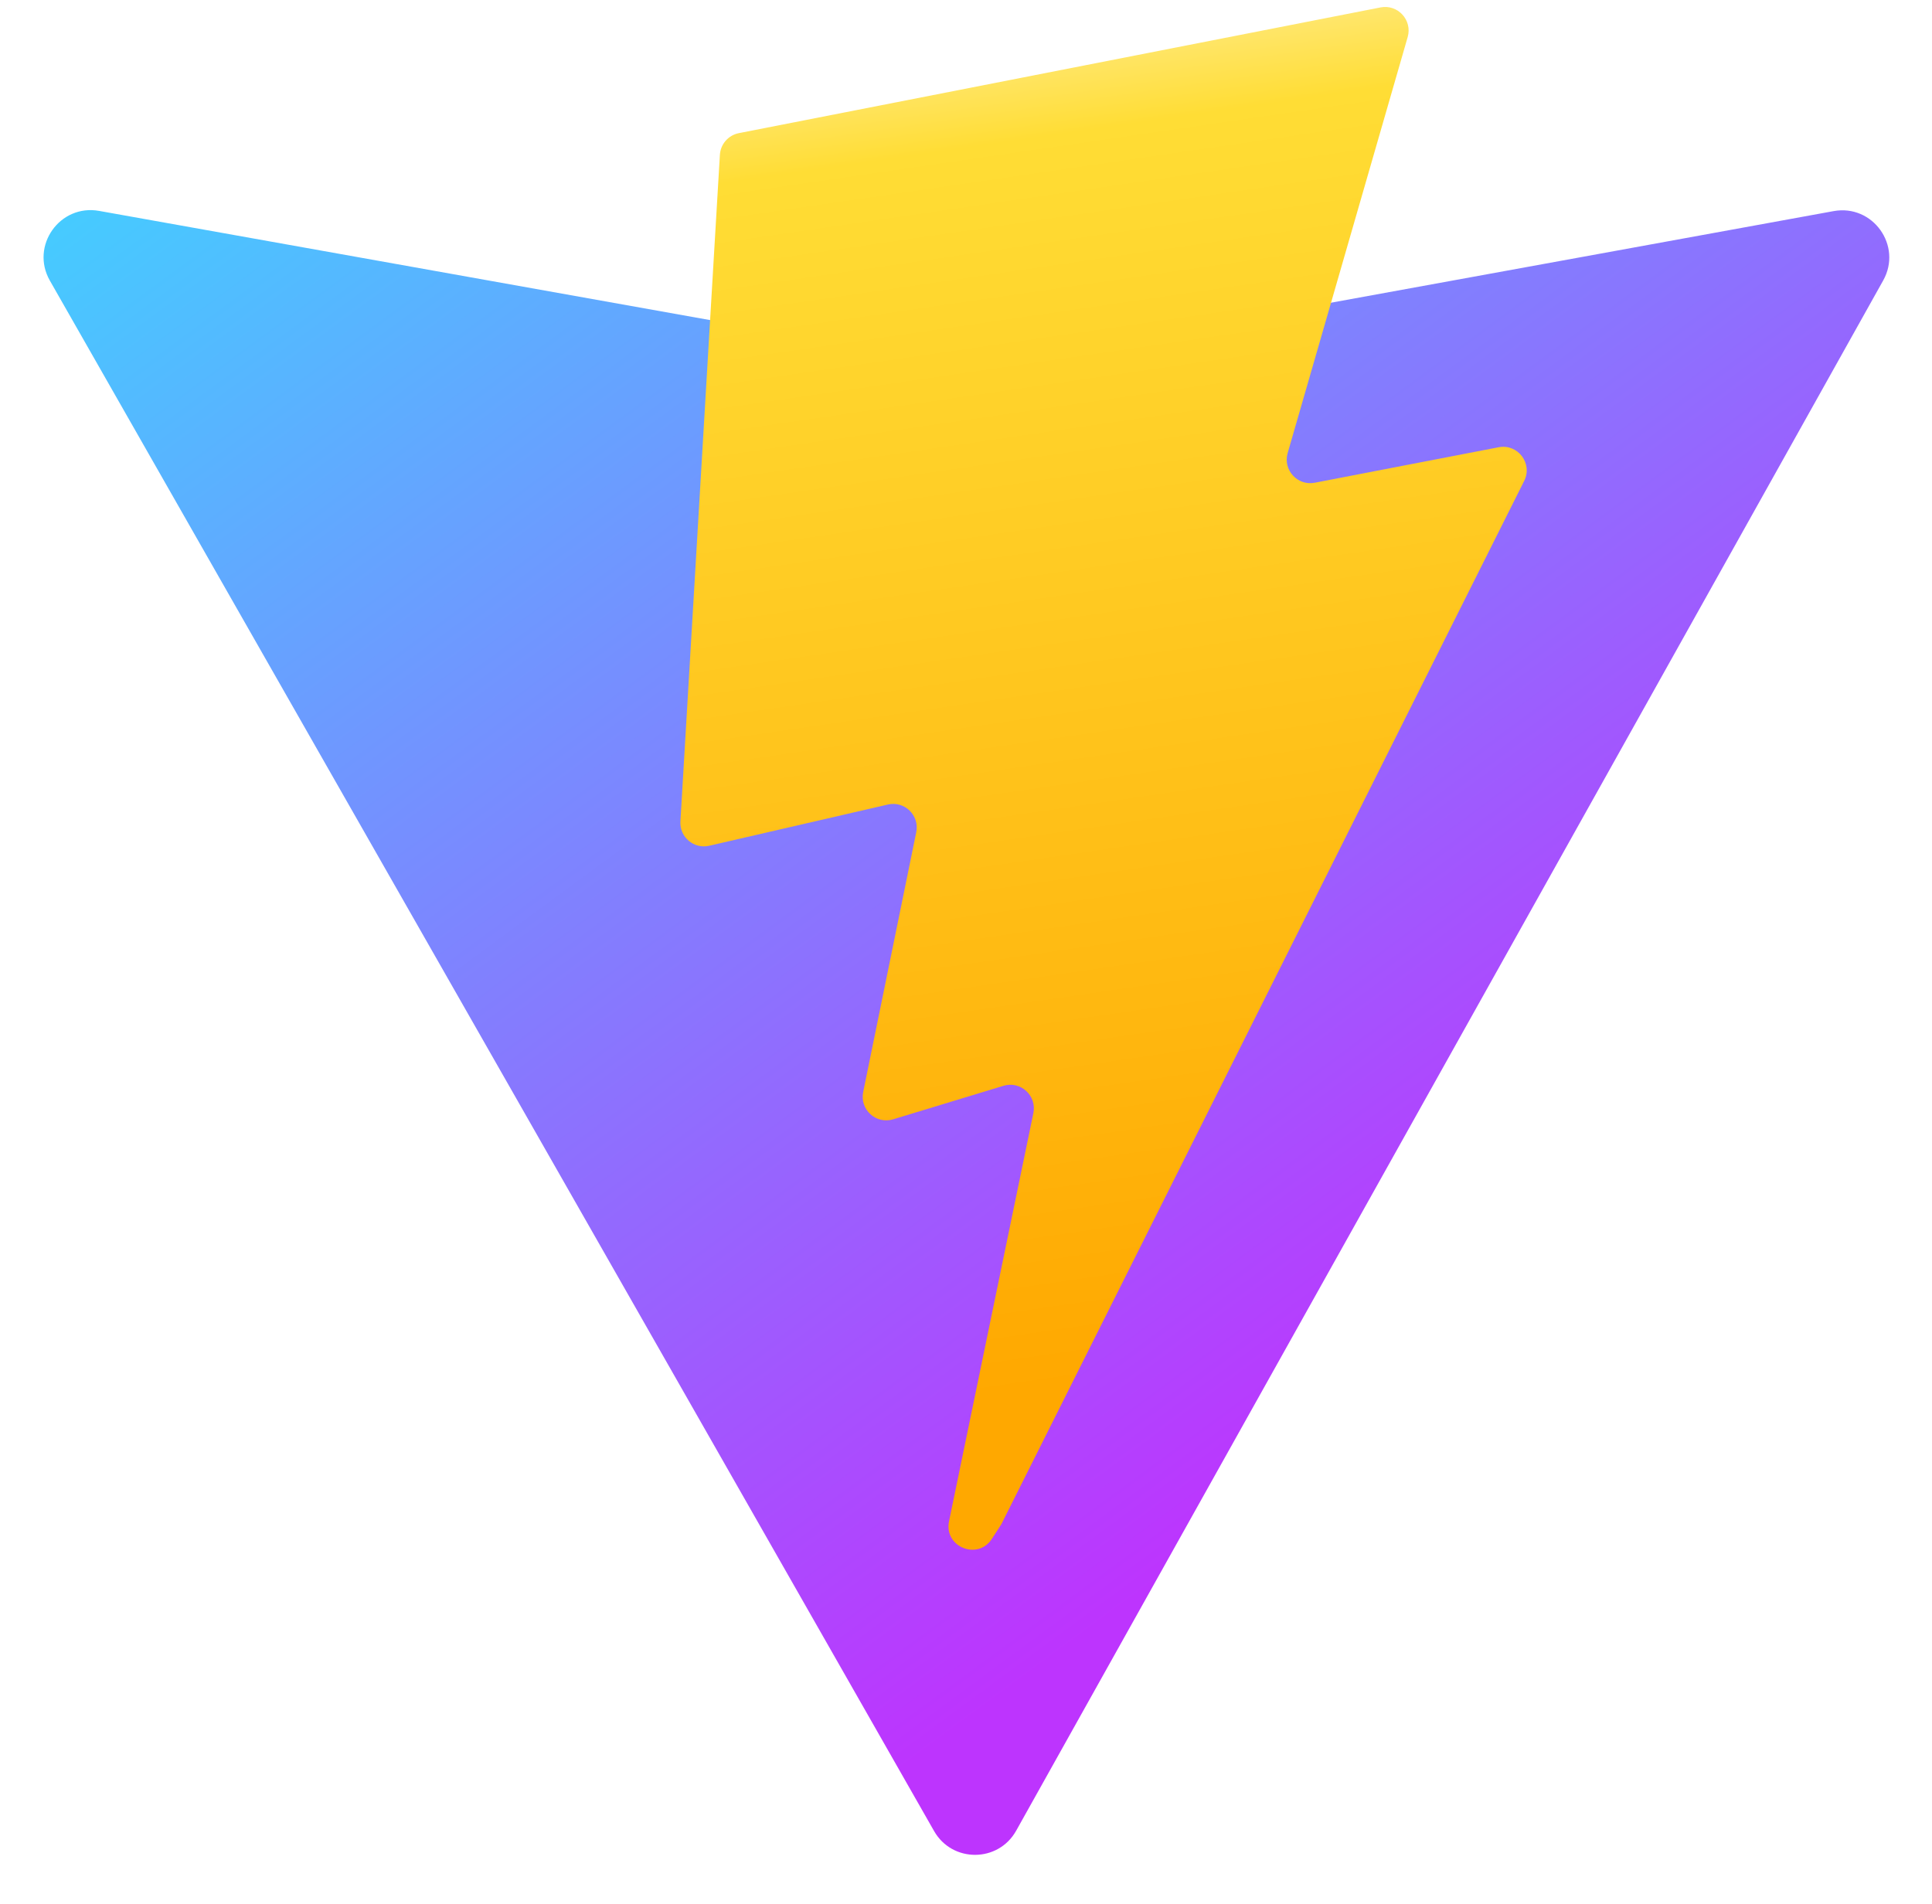
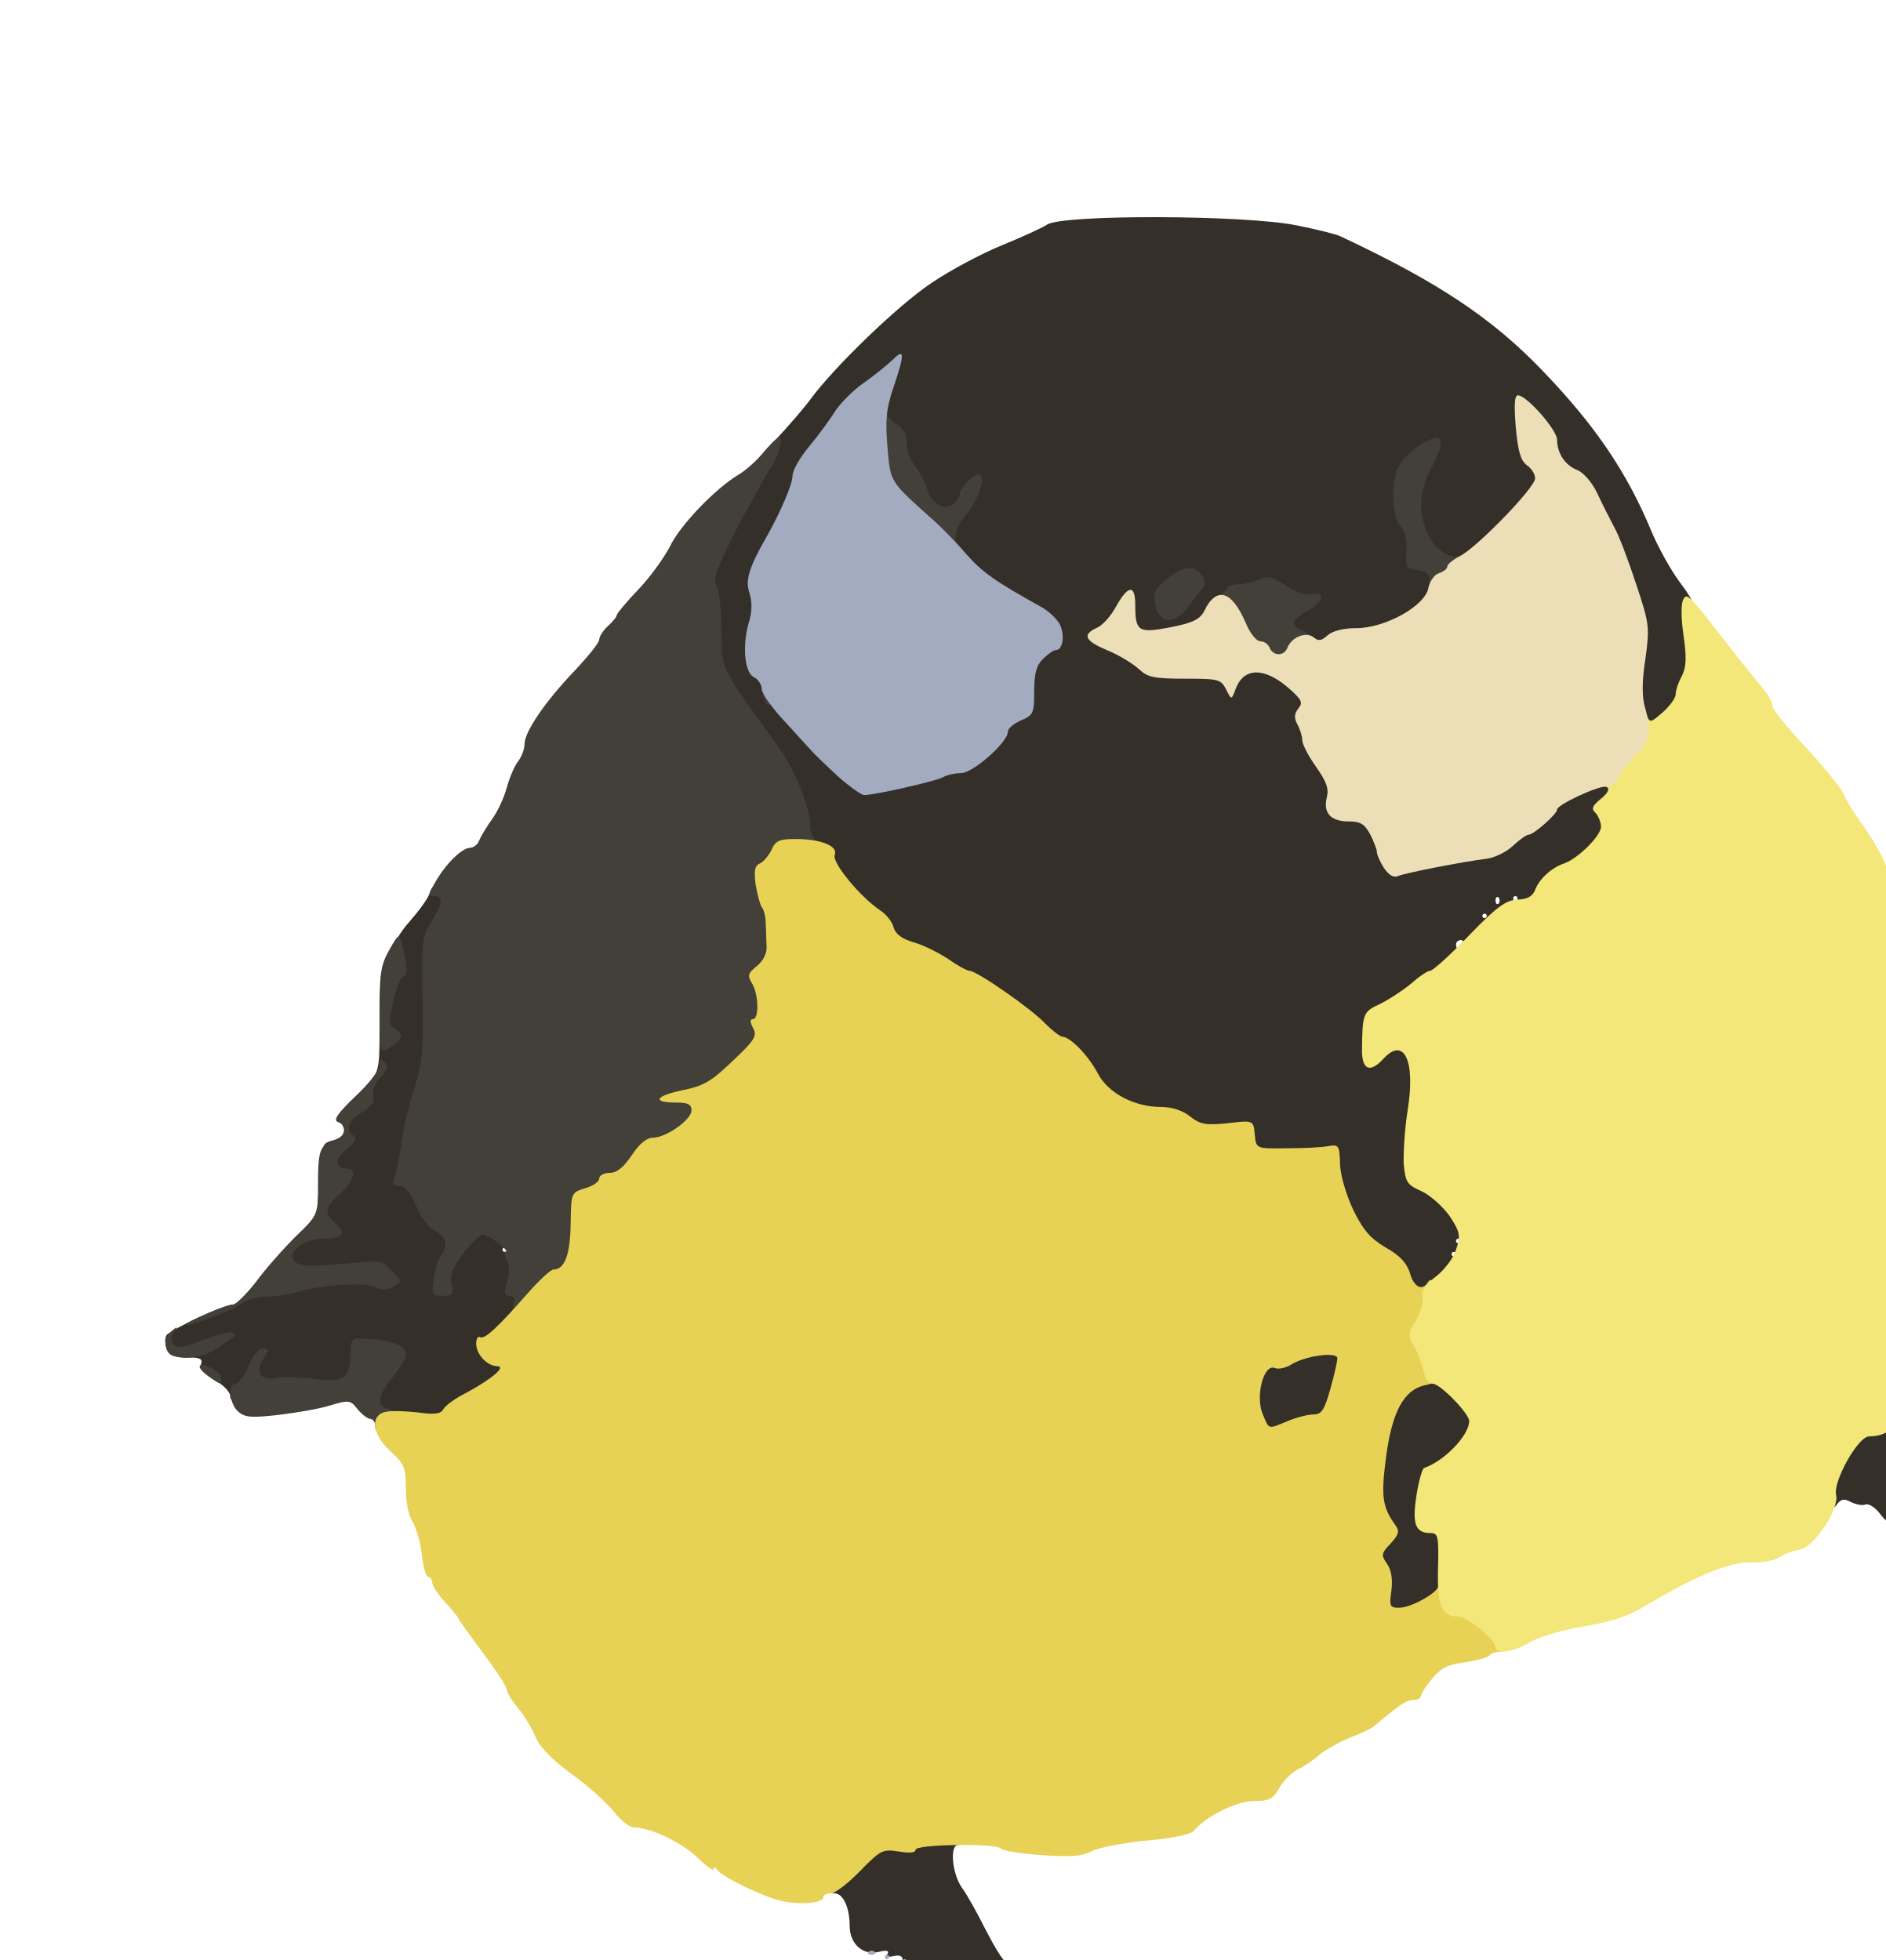
- <svg xmlns="http://www.w3.org/2000/svg" width="410" height="404" viewBox="0 0 410 404" fill="none">
-   <path d="M399.641 59.525L215.643 388.545C211.844 395.338 202.084 395.378 198.228 388.618L10.582 59.556C6.381 52.19 12.68 43.267 21.028 44.759L205.223 77.682C206.398 77.892 207.601 77.89 208.776 77.676L389.119 44.806C397.439 43.289 403.768 52.143 399.641 59.525Z" fill="url(#paint0_linear)" />
-   <path d="M292.965 1.574L156.801 28.255C154.563 28.694 152.906 30.59 152.771 32.866L144.395 174.33C144.198 177.662 147.258 180.248 150.51 179.498L188.42 170.749C191.967 169.931 195.172 173.055 194.443 176.622L183.18 231.775C182.422 235.487 185.907 238.661 189.532 237.56L212.947 230.446C216.577 229.344 220.065 232.527 219.297 236.242L201.398 322.875C200.278 328.294 207.486 331.249 210.492 326.603L212.5 323.5L323.454 102.072C325.312 98.365 322.108 94.137 318.036 94.923L279.014 102.454C275.347 103.161 272.227 99.746 273.262 96.158L298.731 7.867C299.767 4.273 296.636 0.855 292.965 1.574Z" fill="url(#paint1_linear)" />
-   <defs>
-     <linearGradient id="paint0_linear" x1="6" y1="33" x2="235" y2="344" gradientUnits="userSpaceOnUse">
-       <stop stop-color="#41D1FF" />
-       <stop offset="1" stop-color="#BD34FE" />
-     </linearGradient>
-     <linearGradient id="paint1_linear" x1="194.651" y1="8.818" x2="236.076" y2="292.989" gradientUnits="userSpaceOnUse">
-       <stop stop-color="#FFEA83" />
-       <stop offset="0.083" stop-color="#FFDD35" />
-       <stop offset="1" stop-color="#FFA800" />
-     </linearGradient>
-   </defs>
+ <svg xmlns="http://www.w3.org/2000/svg" class="img-fluid" id="outputsvg" width="478" height="497" viewBox="0 0 4780 4970" style="transform: matrix(1.11388, 0, 0, 1.11388, 26.035, 18.9344); transform-origin: 50% 50%; cursor: move; transition: transform 200ms ease-in-out 0s;">
+   <g id="l4F6sJ2Ubh9y8QjXmNXK4nG" fill="rgb(53,47,41)" style="transform: none;">
+     <g>
+       <path id="p194vOud0L" d="M2097 4614 c-31 -25 -57 -51 -57 -57 0 -7 -16 -22 -35 -34 -24 -16 -37 -35 -45 -62 -11 -42 -33 -67 -50 -56 -12 7 -52 -74 -43 -89 3 -5 1 -6 -4 -3 -6 4 -14 0 -17 -9 -3 -8 -10 -12 -16 -9 -5 3 -10 1 -10 -6 0 -6 -8 -9 -20 -6 -12 3 -18 1 -14 -5 5 -7 -2 -9 -18 -5 -37 10 -68 -17 -68 -59 0 -42 -15 -74 -35 -74 -28 0 -15 -37 28 -80 46 -48 80 -58 205 -59 49 -1 62 2 62 14 0 8 -6 15 -13 15 -20 0 -14 66 9 98 11 15 35 58 54 96 19 37 39 70 46 73 6 2 35 33 65 69 32 39 71 74 97 87 24 12 59 38 78 59 29 32 32 41 22 57 -8 13 -17 16 -27 11 -9 -4 -27 -13 -41 -19 -14 -6 -45 -23 -70 -37 -25 -14 -49 -27 -55 -28 -5 -1 -15 -5 -21 -9 -24 -14 -24 37 0 68 27 35 59 95 54 100 -2 2 -29 -16 -61 -41z" />
+       <path id="pgUvP5YxZ" d="M4309 3531 c-37 -36 -72 -76 -78 -88 -14 -28 -31 -30 -31 -5 0 10 -6 27 -14 38 -14 18 -16 18 -32 2 -12 -12 -17 -33 -17 -72 0 -37 -4 -57 -13 -60 -8 -3 -14 -12 -14 -21 0 -8 -9 -15 -20 -15 -11 0 -29 -14 -42 -30 -12 -17 -28 -28 -36 -25 -7 3 -22 0 -34 -6 -15 -8 -22 -7 -32 7 -19 25 -36 8 -36 -37 0 -25 11 -58 30 -93 26 -46 36 -54 68 -60 59 -9 62 -8 62 27 0 39 15 57 46 57 13 0 25 4 28 9 3 5 26 14 50 20 26 6 53 22 68 39 12 15 50 47 83 72 78 57 125 101 125 116 0 25 -21 25 -76 0 -68 -31 -91 -33 -99 -6 -7 22 -5 26 46 95 36 48 60 106 43 104 -5 -1 -39 -31 -75 -68z" />
+       <path id="pgkwyFpcj" d="M2900 3471 c0 -28 -4 -53 -10 -56 -13 -8 -13 -82 0 -90 6 -4 6 -15 0 -31 -13 -34 -13 -71 2 -183 11 -84 16 -99 44 -128 28 -29 37 -33 84 -33 48 0 55 3 86 37 27 30 34 45 34 78 0 52 -33 105 -78 124 -49 22 -59 101 -11 101 17 0 19 8 19 95 0 95 0 95 -32 115 -22 13 -51 20 -85 20 -53 0 -53 0 -53 -49z" />
+       <path id="pkHMR07fL" d="M2612 3085 c-15 -33 -15 -102 -1 -144 9 -24 17 -31 38 -31 15 0 31 -4 37 -10 5 -5 42 -12 82 -16 72 -7 72 -7 72 36 0 24 -7 70 -16 102 -14 49 -20 58 -39 58 -12 0 -39 7 -58 15 -58 24 -102 20 -115 -10z" />
+       <path id="phOYNmWdL" d="M665 3073 c-11 -2 -30 -6 -42 -9 -20 -4 -23 -11 -23 -48 0 -28 7 -52 20 -68 20 -26 18 -38 -7 -38 -7 0 -13 10 -13 23 0 12 -6 33 -13 47 -12 24 -15 25 -127 25 -63 0 -127 4 -142 9 -22 6 -28 5 -28 -7 0 -8 -16 -25 -36 -36 -24 -14 -34 -27 -30 -36 4 -12 -3 -15 -34 -15 -30 0 -40 -5 -45 -20 -3 -11 -4 -24 0 -30 7 -12 131 -70 150 -70 7 0 22 -11 33 -24 10 -13 32 -26 48 -28 26 -3 29 -6 26 -33 -3 -25 5 -38 42 -73 37 -34 46 -50 46 -76 0 -18 3 -36 7 -40 4 -4 6 -26 4 -50 -2 -39 0 -44 23 -50 27 -7 33 -25 15 -43 -8 -8 3 -24 40 -60 51 -49 51 -49 51 -147 0 -125 20 -195 70 -250 20 -23 41 -51 44 -63 5 -16 15 -23 32 -23 22 0 24 4 24 41 0 25 -9 55 -21 76 -19 31 -21 48 -20 176 1 127 -1 150 -24 217 -24 72 -33 150 -17 150 4 0 15 20 26 45 22 55 45 69 111 67 77 -3 99 26 110 144 5 59 3 74 -14 102 -12 17 -25 32 -31 32 -5 0 -10 5 -10 10 0 6 7 10 15 10 10 0 15 10 15 33 0 35 -20 56 -90 92 -19 10 -39 24 -43 31 -8 14 -93 18 -142 7z m255 -398 c0 -3 -2 -5 -5 -5 -3 0 -5 2 -5 5 0 3 2 5 5 5 3 0 5 -2 5 -5z" />
+       <path id="pPDapfId3" d="M2945 2758 c-7 -23 -23 -40 -55 -58 -35 -21 -51 -39 -74 -86 -15 -32 -31 -76 -33 -96 -6 -37 -6 -37 -97 -40 -91 -3 -91 -3 -94 -30 -3 -27 -5 -28 -64 -28 -45 0 -66 -5 -85 -20 -16 -12 -41 -20 -64 -20 -62 0 -121 -32 -144 -76 -21 -40 -62 -83 -81 -84 -5 0 -23 -14 -40 -31 -31 -33 -155 -119 -171 -119 -6 0 -28 -12 -49 -27 -21 -14 -57 -32 -79 -38 -27 -8 -41 -19 -45 -34 -3 -12 -16 -29 -31 -39 -42 -29 -109 -108 -109 -130 0 -13 -9 -22 -24 -26 -19 -5 -24 -14 -28 -49 -8 -70 -94 -223 -169 -303 -18 -20 -24 -46 -37 -164 -14 -132 -14 -143 3 -178 71 -147 95 -186 153 -247 31 -33 68 -76 82 -95 54 -74 199 -214 275 -265 44 -30 116 -68 160 -86 44 -18 91 -39 105 -48 36 -23 449 -22 567 2 45 9 90 20 100 25 224 105 346 187 461 307 119 124 191 230 247 365 15 36 44 88 64 115 34 45 39 59 45 130 6 64 4 87 -8 110 -9 17 -16 37 -16 45 0 25 -59 70 -91 70 -24 0 -30 -5 -38 -37 -12 -43 -13 -96 -3 -163 8 -48 -24 -164 -66 -245 -12 -22 -30 -59 -41 -81 -11 -25 -32 -48 -50 -57 -31 -15 -31 -15 -31 12 0 19 -16 44 -57 87 -81 83 -111 104 -150 104 -32 0 -33 2 -33 38 0 46 -11 61 -72 95 -33 19 -61 27 -96 27 -32 0 -54 5 -62 15 -17 20 -71 19 -109 -2 -27 -16 -31 -24 -31 -59 0 -29 -5 -44 -16 -48 -24 -9 -74 -7 -74 3 0 5 -9 12 -20 16 -11 3 -25 18 -32 33 -11 24 -23 29 -92 42 -78 15 -78 15 -57 34 19 17 32 18 151 12 136 -7 152 -4 198 37 18 16 22 31 22 75 0 45 5 62 27 91 17 22 30 53 33 81 5 44 6 45 43 48 29 3 40 9 52 32 8 16 15 35 15 43 0 32 26 39 92 27 35 -6 80 -14 100 -17 20 -3 46 -16 59 -29 12 -13 27 -24 33 -24 14 -1 66 -46 66 -57 0 -16 96 -53 138 -53 42 0 42 0 42 40 0 22 -4 40 -10 40 -5 0 -10 20 -10 45 0 38 -5 50 -32 75 -18 16 -42 32 -53 36 -28 9 -56 35 -66 62 -7 17 -16 22 -44 22 -36 0 -56 14 -88 63 -9 15 -24 27 -32 27 -8 0 -15 6 -15 14 0 8 -25 30 -55 50 -30 20 -57 41 -60 47 -4 5 -26 19 -51 30 -58 28 -58 49 0 49 39 0 45 3 56 30 9 22 11 53 5 108 -4 42 -8 97 -9 122 -1 42 1 46 36 62 44 21 88 81 88 122 0 90 -53 156 -126 156 -36 0 -41 -3 -49 -32z m135 -73 c0 -3 -2 -5 -5 -5 -3 0 -5 2 -5 5 0 3 2 5 5 5 3 0 5 -2 5 -5z m10 -30 c0 -3 -2 -5 -5 -5 -3 0 -5 2 -5 5 0 3 2 5 5 5 3 0 5 -2 5 -5z m5 -675 c3 -5 1 -10 -4 -10 -6 0 -11 5 -11 10 0 6 2 10 4 10 3 0 8 -4 11 -10z m55 -65 c0 -3 -2 -5 -5 -5 -3 0 -5 2 -5 5 0 3 2 5 5 5 3 0 5 -2 5 -5z m27 -42 c-4 -3 -7 0 -7 7 0 7 3 10 7 7 3 -4 3 -10 0 -14z m43 2 c0 -3 -2 -5 -5 -5 -3 0 -5 2 -5 5 0 3 2 5 5 5 3 0 5 -2 5 -5z m-1351 -301 c18 -8 44 -14 56 -14 25 0 105 -72 105 -94 0 -8 14 -19 30 -26 28 -12 30 -16 30 -64 0 -53 11 -76 44 -94 18 -9 17 -11 -10 -27 -16 -10 -40 -26 -54 -35 -14 -9 -41 -25 -60 -35 -56 -29 -99 -84 -100 -126 0 -30 -4 -38 -24 -43 -14 -3 -29 -18 -37 -38 -7 -18 -21 -44 -31 -57 -10 -13 -18 -36 -18 -52 0 -19 -8 -34 -25 -45 -19 -12 -25 -25 -25 -52 0 -35 0 -35 -26 -11 -14 13 -33 38 -41 54 -9 17 -31 47 -49 68 -19 20 -34 47 -34 60 0 24 -33 103 -54 127 -20 24 -35 88 -41 181 -6 73 -4 87 9 92 9 4 16 15 16 25 0 10 23 43 51 73 27 30 56 60 62 68 7 7 30 31 52 52 38 38 42 39 90 33 28 -3 65 -12 84 -20z m1411 -721 c0 -5 -7 -17 -15 -27 -15 -20 -15 -20 -15 0 0 12 3 24 7 27 9 9 23 9 23 0z" />
+     </g>
+   </g>
+   <g id="l3c1gvPUz02KztKmQXAO2EF" fill="rgb(67,63,57)" style="transform: none;">
+     <g>
+       <path id="pD1yEli9n" d="M2321 4605 c-30 -29 -42 -48 -38 -59 11 -27 31 -18 65 32 54 81 42 94 -27 27z" />
+       <path id="ph4KvdnKN" d="M620 3075 c0 -8 -5 -15 -11 -15 -6 0 -19 -10 -29 -22 -16 -21 -20 -21 -61 -9 -24 8 -78 17 -119 22 -62 7 -77 6 -92 -8 -20 -18 -24 -63 -5 -63 6 0 20 -18 29 -40 9 -23 23 -40 32 -40 15 0 15 2 2 23 -21 31 -6 52 31 44 16 -3 55 -2 86 2 67 9 79 0 81 -57 1 -37 1 -37 45 -34 50 3 81 17 81 36 0 7 -13 30 -30 51 -35 44 -38 65 -10 72 24 6 27 38 4 47 -25 10 -34 7 -34 -9z" />
+       <path id="p124cOmTj6" d="M242 2964 c-30 -21 -28 -35 3 -21 14 7 25 18 25 25 0 15 -1 15 -28 -4z" />
+       <path id="pgvmoNtnr" d="M145 2899 c-5 -14 -1 -27 11 -38 14 -12 15 -12 7 -1 -7 9 -8 21 -3 29 7 12 19 10 69 -9 34 -12 65 -20 68 -16 3 3 4 7 2 9 -2 1 -18 12 -36 25 -44 30 -109 31 -118 1z" />
+       <path id="p3fmtrzJw" d="M190 2845 c0 -6 91 -45 106 -45 7 0 31 -24 53 -52 21 -29 62 -75 90 -103 51 -49 51 -49 51 -120 0 -78 5 -89 38 -99 25 -8 30 -34 7 -42 -11 -4 0 -20 40 -58 30 -28 55 -60 55 -71 0 -15 3 -16 12 -7 9 9 7 17 -10 35 -13 13 -19 30 -16 42 3 15 -4 25 -26 37 -31 18 -39 41 -18 54 7 5 2 15 -17 30 -27 22 -27 44 1 44 24 0 16 30 -16 58 -35 31 -37 43 -10 67 26 24 17 35 -29 35 -44 0 -83 32 -63 52 12 12 33 12 132 3 61 -6 67 -5 88 18 24 25 24 25 3 36 -15 9 -27 9 -41 1 -22 -12 -122 -5 -176 11 -17 5 -48 10 -70 11 -21 0 -46 7 -55 14 -15 14 -129 57 -129 49z" />
+       <path id="pJCwWRPeZ" d="M935 2800 c4 -14 2 -20 -9 -20 -12 0 -13 -6 -6 -31 6 -20 6 -39 -1 -50 -5 -11 -6 -19 -2 -19 12 -1 -40 -40 -52 -40 -6 0 -25 19 -44 43 -24 32 -31 49 -27 70 5 24 3 27 -21 27 -25 0 -25 -2 -19 -42 4 -24 11 -47 17 -52 16 -17 10 -43 -15 -54 -13 -6 -31 -29 -42 -56 -13 -31 -25 -46 -38 -46 -15 0 -17 -5 -11 -22 4 -13 11 -48 15 -78 4 -30 17 -85 29 -122 19 -58 21 -86 19 -205 -3 -128 -1 -141 20 -174 26 -43 28 -59 6 -59 -13 0 -13 -4 3 -32 24 -42 61 -78 79 -78 8 0 18 -8 21 -17 4 -10 17 -31 29 -48 12 -16 27 -48 33 -70 6 -22 17 -49 25 -60 9 -11 16 -29 16 -41 0 -28 47 -97 114 -167 31 -33 56 -64 56 -71 0 -7 9 -21 20 -31 11 -10 20 -21 20 -25 0 -3 22 -30 49 -58 27 -28 59 -73 72 -98 22 -47 103 -132 157 -164 15 -9 39 -30 53 -47 38 -45 49 -49 39 -12 -5 17 -13 36 -19 42 -8 11 -75 133 -91 167 -4 8 -15 31 -24 51 -13 27 -15 42 -8 55 5 11 10 54 10 97 1 93 -4 82 124 259 42 57 78 144 78 187 0 16 7 31 15 35 28 10 15 26 -22 26 -32 1 -41 6 -61 37 -20 31 -22 40 -11 59 16 31 18 176 2 181 -9 3 -13 31 -13 89 0 85 0 85 -52 135 -28 28 -62 55 -75 60 -18 6 -23 16 -23 41 0 26 -7 38 -33 56 -18 12 -43 22 -55 22 -14 0 -31 14 -48 40 -19 28 -34 40 -50 40 -14 0 -24 6 -24 14 0 7 -13 16 -30 20 -29 5 -30 8 -31 58 -2 83 -11 111 -41 126 -15 7 -37 26 -48 42 -16 22 -30 30 -51 30 -26 0 -29 -3 -24 -20z" />
+       <path id="pIKf88GLk" d="M630 2131 c0 -85 3 -105 23 -140 23 -40 23 -40 33 9 8 37 7 50 -2 54 -7 3 -17 28 -23 57 -10 45 -9 54 4 61 21 13 19 23 -10 42 -25 16 -25 16 -25 -83z" />
+       <path id="p14c6ifYLr" d="M1506 1423 c-6 -14 -5 -15 5 -6 7 7 10 15 7 18 -3 3 -9 -2 -12 -12z" />
+       <path id="pBBXo0U20" d="M2626 1335 c-3 -8 -12 -15 -21 -15 -9 0 -23 -17 -32 -37 -21 -51 -50 -87 -56 -71 -4 11 -6 11 -6 0 -1 -7 10 -18 24 -24 14 -6 25 -15 25 -20 0 -4 11 -8 25 -8 13 0 35 -5 48 -11 20 -9 30 -6 60 14 21 14 45 23 56 20 34 -9 32 15 -4 36 -42 24 -44 34 -10 49 31 14 31 24 1 56 -27 30 -100 37 -110 11z" />
+       <path id="p19QqIwf6k" d="M2435 1258 c27 -5 56 -14 65 -21 8 -6 6 -2 -4 11 -15 17 -29 22 -65 21 -46 -1 -46 -1 4 -11z" />
+       <path id="p18PqoZEul" d="M2396 1208 c-6 -29 -2 -37 26 -60 36 -30 65 -32 81 -7 7 11 7 21 -1 30 -7 8 -21 26 -33 42 -29 39 -65 37 -73 -5z" />
+       <path id="pMTa2wgWf" d="M3020 1151 c0 -14 -8 -21 -27 -23 -26 -3 -28 -6 -26 -42 2 -25 -3 -46 -13 -57 -19 -21 -23 -94 -6 -134 15 -36 89 -84 97 -62 3 7 -6 34 -20 60 -29 55 -32 99 -10 151 15 36 56 63 76 50 16 -9 10 44 -7 60 -23 23 -64 21 -64 -3z" />
+       <path id="p7G4JAhD9" d="M1879 1062 c-14 -15 -46 -45 -72 -67 -45 -41 -45 -41 -52 -143 -7 -99 -7 -102 13 -102 14 0 20 5 16 14 -3 7 6 21 20 30 18 11 26 25 26 45 0 16 8 39 19 52 10 13 21 34 25 46 12 38 34 55 57 43 10 -6 19 -17 19 -24 0 -13 31 -46 43 -46 18 0 4 51 -23 85 -32 40 -37 64 -18 83 9 9 5 12 -17 12 -19 -1 -40 -11 -56 -28z" />
+     </g>
+   </g>
+   <g id="l1uF5QQcAaEePRCBMj8CkeI" fill="rgb(231,210,86)" style="transform: none;">
+     <g>
+       <path id="pFenDR49y" d="M1547 4158 c-42 -9 -138 -55 -149 -72 -4 -6 -8 -7 -8 -1 0 5 -17 -7 -37 -27 -36 -34 -107 -68 -145 -68 -9 0 -29 -16 -44 -35 -15 -19 -57 -58 -95 -85 -46 -34 -74 -62 -84 -86 -8 -20 -26 -49 -40 -66 -14 -16 -25 -35 -25 -41 0 -7 -25 -45 -55 -85 -30 -40 -55 -75 -55 -77 0 -2 -14 -19 -30 -37 -17 -18 -30 -38 -30 -45 0 -7 -4 -13 -9 -13 -5 0 -12 -24 -15 -54 -4 -30 -14 -62 -21 -72 -8 -11 -15 -43 -15 -73 0 -49 -3 -58 -35 -87 -40 -37 -47 -79 -15 -89 11 -4 44 -3 74 0 42 6 56 4 62 -8 5 -8 27 -24 49 -35 58 -31 95 -61 73 -62 -23 0 -48 -27 -48 -51 0 -11 4 -18 9 -15 10 6 40 -22 111 -103 25 -28 50 -51 56 -51 25 0 38 -33 39 -103 1 -72 1 -72 33 -82 18 -5 32 -15 32 -22 0 -7 11 -13 24 -13 16 0 31 -12 50 -40 17 -26 34 -40 48 -40 30 0 88 -41 88 -62 0 -14 -8 -18 -34 -18 -57 0 -49 -15 13 -28 50 -10 67 -21 115 -67 50 -47 56 -57 46 -75 -7 -13 -7 -20 0 -20 14 0 13 -56 -2 -81 -11 -18 -10 -23 11 -40 14 -11 23 -29 22 -44 -1 -14 -1 -37 -2 -52 0 -16 -4 -32 -9 -38 -4 -5 -10 -29 -14 -51 -4 -32 -2 -43 9 -48 8 -3 20 -17 27 -31 9 -21 18 -25 54 -25 59 0 98 16 90 36 -7 17 57 95 103 126 15 10 28 27 31 39 4 15 18 26 45 34 22 6 58 24 79 38 21 15 43 27 49 27 16 0 140 86 171 119 17 17 35 31 40 31 19 1 60 44 81 84 23 44 82 76 144 76 24 0 49 8 65 21 24 19 36 21 86 16 59 -7 59 -7 62 26 3 32 3 32 73 31 39 0 81 -2 95 -5 23 -4 25 -1 26 41 1 26 14 70 30 104 23 47 39 65 74 86 32 18 48 35 55 58 9 32 28 42 41 21 10 -17 24 11 24 52 0 19 -5 40 -11 46 -8 8 -8 22 0 49 18 65 15 81 -18 87 -49 10 -76 59 -90 162 -12 92 -9 115 21 157 10 14 8 21 -11 42 -21 22 -22 26 -8 46 10 14 13 35 10 61 -5 36 -4 39 18 39 27 0 89 -35 89 -50 0 -19 25 -10 35 12 6 13 22 25 36 28 40 8 89 54 89 84 0 19 -5 26 -19 26 -11 0 -22 4 -25 9 -3 4 -28 11 -55 15 -39 5 -55 13 -75 37 -14 17 -26 35 -26 40 0 5 -8 9 -17 9 -16 0 -32 11 -90 60 -6 5 -31 17 -55 26 -24 10 -54 27 -68 38 -14 12 -36 28 -50 34 -14 7 -33 26 -42 42 -15 26 -23 30 -58 30 -39 0 -108 34 -137 68 -7 8 -48 17 -107 22 -53 5 -109 16 -125 24 -22 12 -49 14 -115 9 -48 -3 -89 -10 -92 -15 -8 -12 -194 -10 -194 3 0 7 -13 8 -38 4 -37 -6 -42 -3 -88 44 -27 28 -57 51 -66 51 -10 0 -18 4 -18 9 0 13 -50 18 -93 9z m1150 -1093 c19 -8 46 -15 58 -15 19 0 25 -9 39 -58 9 -32 16 -64 16 -70 0 -16 -76 -5 -106 15 -12 7 -28 11 -37 7 -25 -9 -44 65 -27 105 15 36 11 35 57 16z" />
+     </g>
+   </g>
+   <g id="l4apVpZDs36YJ98mwrXnesG" fill="rgb(163,171,193)" style="transform: none;">
+     <g>
+       <path id="pyxboSVul" d="M1854 4318 c-4 -7 -3 -8 4 -4 7 4 12 9 12 12 0 8 -9 4 -16 -8z" />
+       <path id="pb3jzk1YD" d="M1820 4295 c0 -3 2 -5 5 -5 3 0 5 2 5 5 0 3 -2 5 -5 5 -3 0 -5 -2 -5 -5z" />
+       <path id="p9mSBG6KS" d="M1780 4285 c0 -3 2 -5 5 -5 3 0 5 2 5 5 0 3 -2 5 -5 5 -3 0 -5 -2 -5 -5z" />
+       <path id="p9S1u4lDX" d="M1743 4273 c4 -3 10 -3 14 0 3 4 0 7 -7 7 -7 0 -10 -3 -7 -7z" />
+       <path id="pc9pwJREa" d="M1674 1598 c-26 -24 -53 -50 -60 -58 -7 -8 -36 -39 -63 -69 -28 -30 -51 -62 -51 -72 0 -10 -8 -23 -19 -28 -21 -12 -26 -75 -9 -129 6 -22 6 -42 0 -62 -10 -28 -2 -57 40 -130 31 -55 58 -118 58 -137 0 -12 17 -42 38 -67 20 -24 46 -59 57 -77 11 -18 40 -48 65 -66 25 -17 55 -42 68 -54 27 -27 28 -15 2 62 -17 50 -19 74 -14 137 8 83 2 74 111 172 15 14 46 45 68 71 37 42 67 63 168 119 21 11 42 32 47 45 10 26 4 55 -11 55 -5 0 -18 9 -29 20 -15 15 -20 33 -20 74 0 50 -2 54 -30 66 -16 7 -30 18 -30 26 0 24 -80 94 -106 94 -14 0 -33 4 -43 10 -18 9 -154 40 -178 40 -6 0 -33 -19 -59 -42z" />
+     </g>
+   </g>
+   <g id="l57HBbh2sBhjBucdItH1QQX" fill="rgb(243,231,122)" style="transform: none;">
+     <g>
+       <path id="pMG3nuqKc" d="M3170 3580 c0 -18 -64 -69 -86 -70 -37 0 -47 -24 -45 -110 2 -73 0 -80 -17 -80 -35 0 -42 -21 -32 -86 5 -32 13 -60 17 -62 47 -16 103 -75 103 -107 0 -17 -66 -85 -83 -85 -9 0 -18 -13 -22 -32 -4 -18 -14 -43 -22 -56 -13 -21 -12 -27 6 -57 11 -18 17 -42 15 -53 -4 -13 5 -27 29 -45 20 -15 41 -43 47 -62 11 -33 9 -40 -14 -76 -15 -21 -43 -47 -64 -57 -34 -15 -37 -21 -41 -62 -1 -25 2 -80 9 -123 18 -112 -8 -168 -55 -117 -31 34 -50 26 -49 -23 1 -81 3 -84 42 -102 20 -10 52 -31 70 -46 18 -16 37 -29 43 -29 6 0 46 -36 89 -81 64 -66 84 -80 110 -81 22 -1 34 -7 40 -22 9 -25 38 -51 65 -60 31 -10 85 -63 85 -84 0 -10 -6 -24 -12 -31 -11 -10 -8 -16 11 -32 31 -25 19 -37 -21 -21 -31 12 -31 12 0 -19 18 -17 32 -35 32 -41 0 -5 15 -24 34 -42 18 -19 36 -49 40 -67 8 -34 8 -34 17 -8 10 26 10 26 39 1 17 -15 30 -33 30 -42 0 -8 6 -27 14 -41 10 -20 11 -41 4 -91 -6 -40 -6 -73 -1 -83 10 -16 9 -17 130 139 18 22 42 52 53 65 11 13 20 30 20 38 0 7 34 50 76 94 41 45 81 93 87 108 6 14 23 42 37 61 41 56 70 116 70 143 0 14 23 90 51 169 72 204 79 227 79 285 0 28 4 55 10 58 12 8 13 217 1 231 -5 5 -14 27 -21 49 -7 22 -16 45 -20 50 -20 25 -48 138 -54 214 -3 53 -13 99 -26 126 -11 23 -20 46 -20 52 0 12 -23 23 -50 23 -25 0 -82 102 -75 133 8 32 -51 121 -84 125 -14 2 -34 10 -45 17 -12 8 -41 13 -66 12 -43 -1 -107 23 -205 79 -16 9 -37 21 -45 26 -36 20 -70 31 -143 43 -43 8 -93 23 -111 35 -35 21 -76 27 -76 10z" />
+     </g>
+   </g>
+   <g id="lQLz6GOXR31AtZRxCEcrc4" fill="rgb(236,223,184)" style="transform: none;">
+     <g>
+       <path id="p17EGblod8" d="M2916 1806 c-9 -14 -16 -30 -16 -36 0 -6 -7 -24 -15 -40 -13 -24 -22 -30 -49 -30 -41 0 -59 -19 -50 -55 5 -20 -1 -36 -25 -70 -17 -24 -31 -51 -31 -60 0 -9 -5 -25 -11 -36 -8 -15 -7 -24 2 -36 11 -13 8 -20 -19 -44 -56 -50 -104 -51 -123 -2 -10 27 -10 27 -22 3 -12 -24 -18 -25 -94 -25 -70 0 -85 -3 -105 -22 -13 -12 -44 -31 -70 -42 -53 -22 -60 -36 -25 -52 12 -5 31 -26 42 -46 28 -51 45 -54 45 -6 0 61 7 65 80 51 51 -10 67 -18 77 -37 28 -57 62 -47 94 26 10 25 25 43 34 43 9 0 18 7 21 15 8 19 33 19 40 0 10 -25 43 -38 60 -24 11 9 18 8 32 -5 12 -10 36 -16 65 -16 65 0 156 -50 164 -91 3 -16 14 -31 24 -34 11 -4 19 -10 19 -15 0 -5 13 -16 29 -24 40 -21 171 -156 171 -177 0 -9 -8 -23 -19 -30 -14 -11 -20 -32 -25 -86 -4 -52 -3 -73 5 -73 20 0 89 79 89 101 0 31 19 59 46 69 14 6 33 27 45 52 11 24 29 59 39 78 11 19 33 78 50 130 30 90 31 97 21 170 -8 51 -8 86 -1 110 16 56 12 77 -23 112 -18 19 -36 41 -40 51 -3 9 -14 17 -24 17 -23 0 -113 42 -113 53 0 10 -52 56 -64 57 -6 0 -22 12 -37 26 -15 14 -42 27 -60 29 -56 7 -183 32 -200 39 -11 5 -21 -1 -33 -18z" />
+     </g>
+   </g>
</svg>
